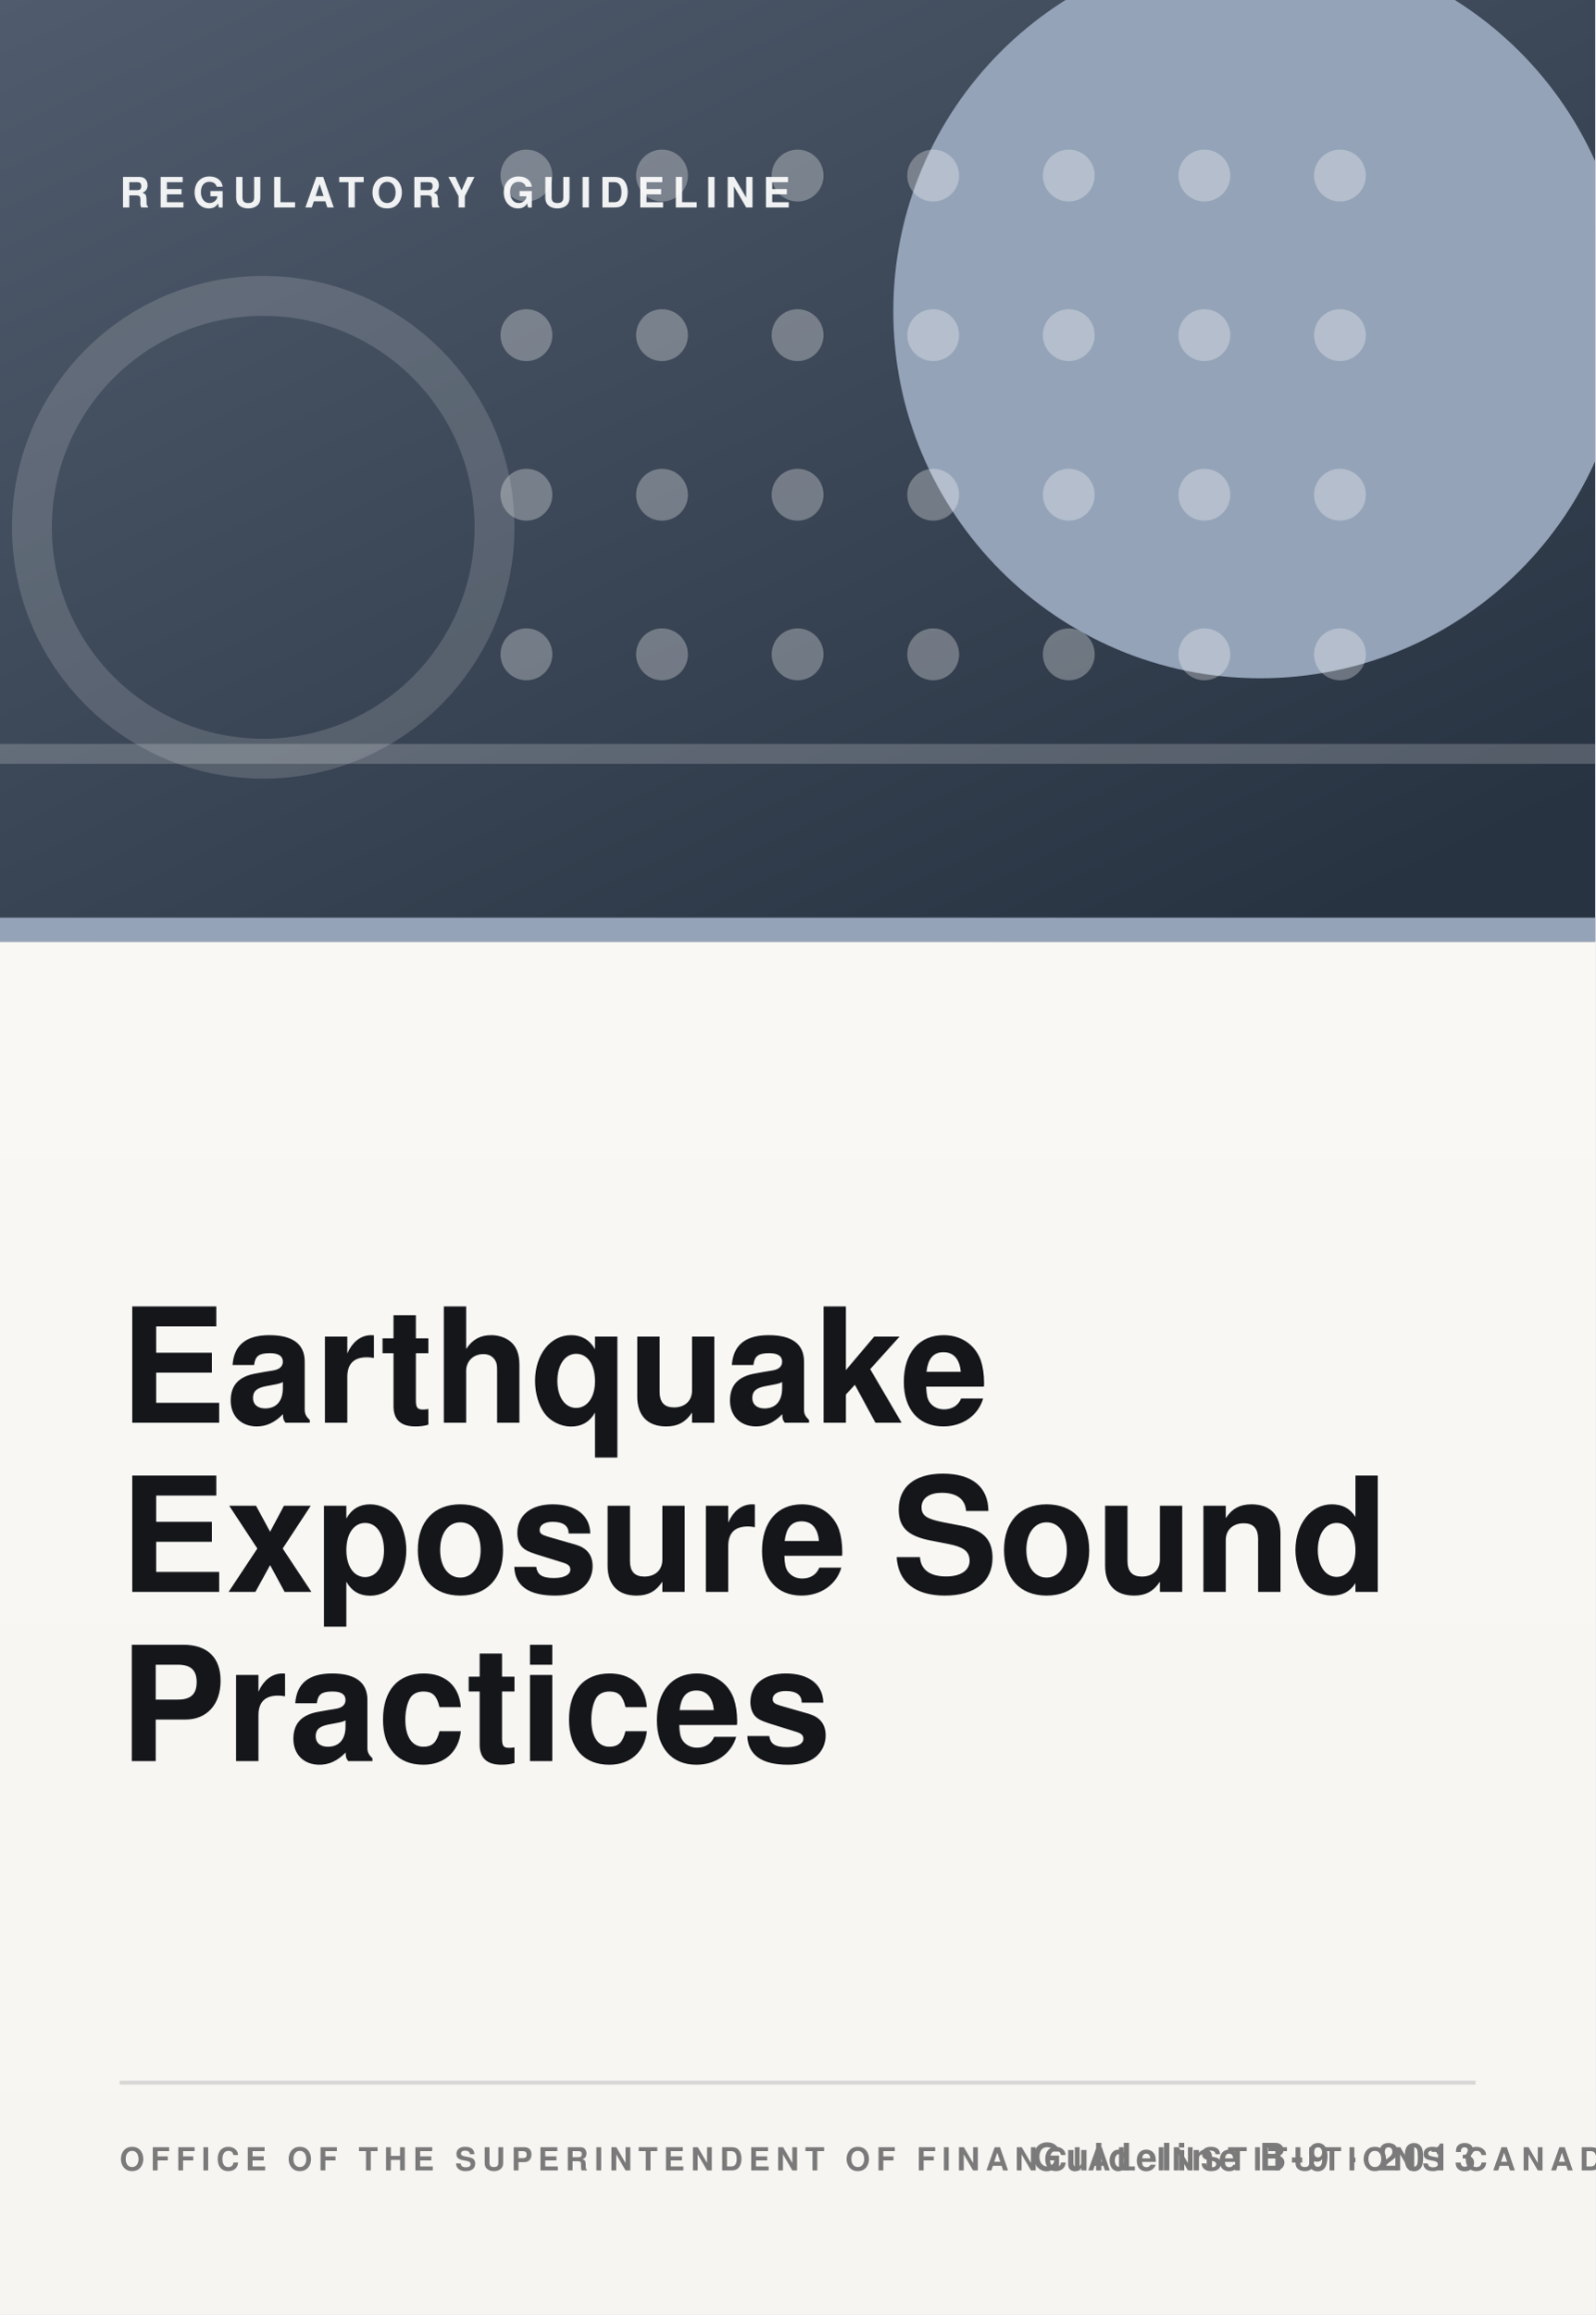
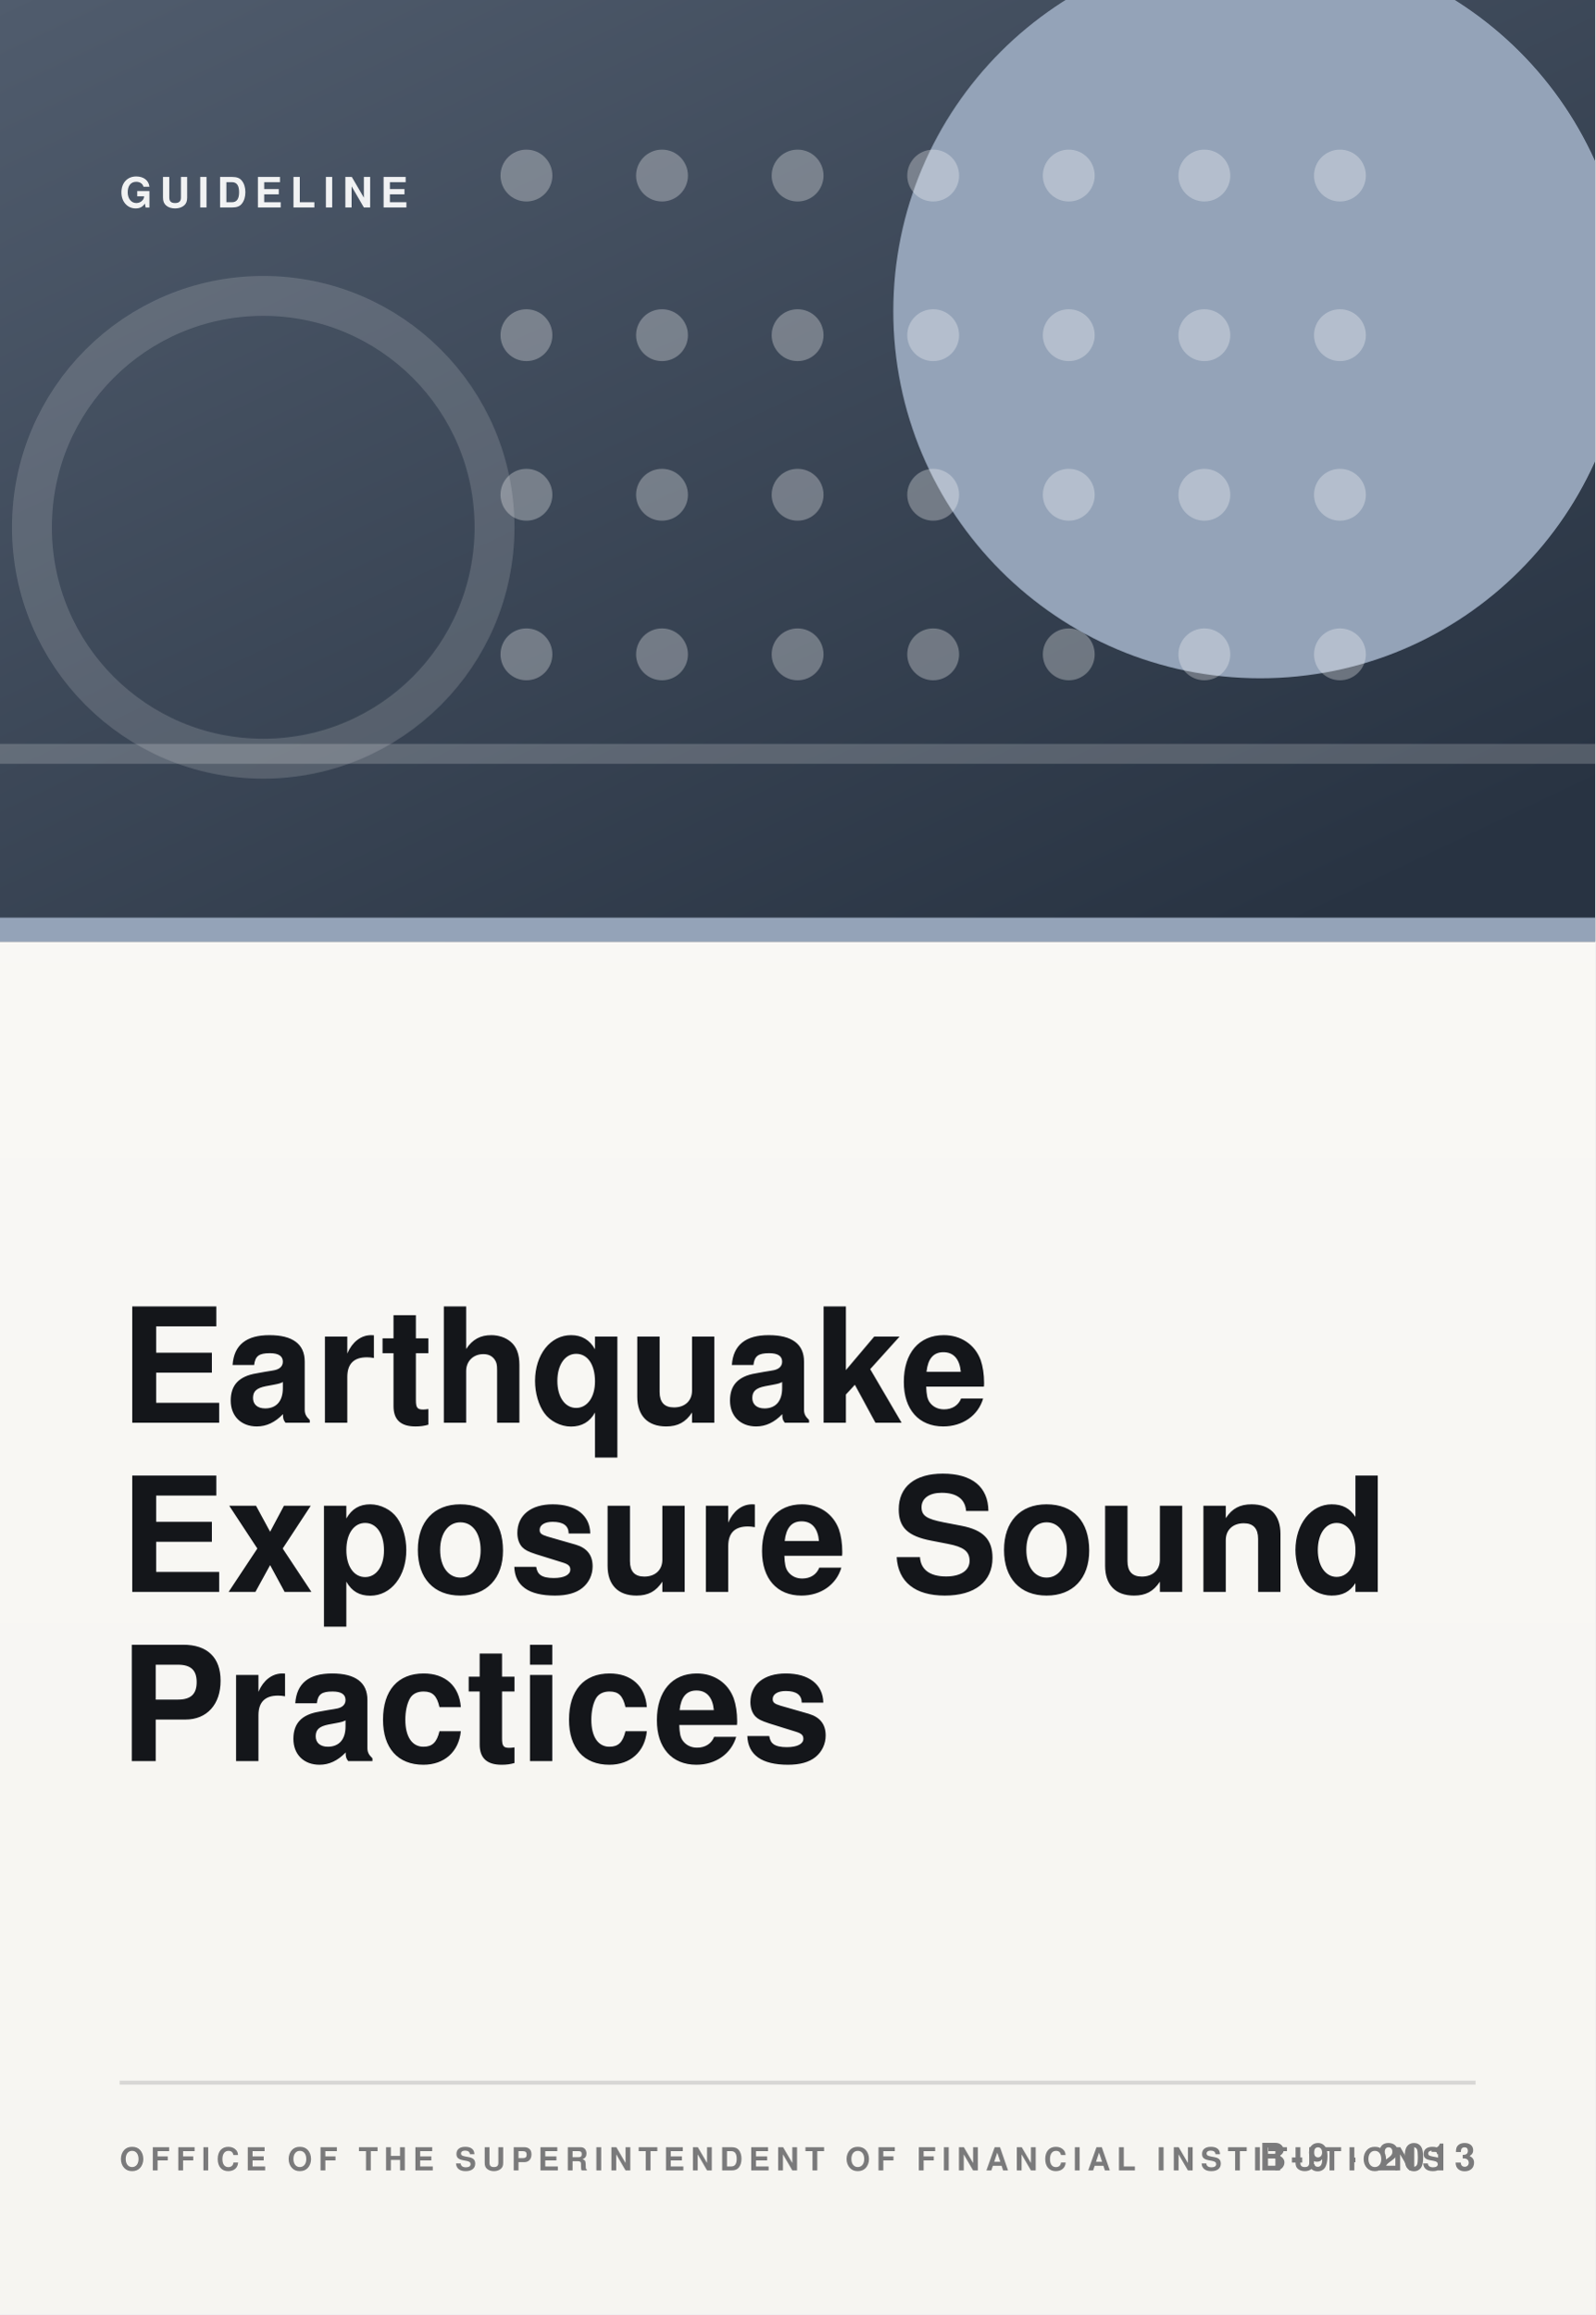
- <svg xmlns="http://www.w3.org/2000/svg" viewBox="0 0 400 580" width="400" height="580" role="img" aria-label="Cover of Earthquake Exposure Sound Practices — Office of the Superintendent of Financial Institutions Canada — 2013">
+ <svg xmlns="http://www.w3.org/2000/svg" viewBox="0 0 400 580" width="400" height="580" role="img" aria-label="Cover of Earthquake Exposure Sound Practices — Office of the Superintendent of Financial Institutions — 2013">
  <defs>
-     <linearGradient id="band-34bca90" x1="0" y1="0" x2="0.8" y2="1">
+     <linearGradient id="band-4d31069" x1="0" y1="0" x2="0.8" y2="1">
      <stop offset="0" stop-color="#505c6d" />
      <stop offset="1" stop-color="#283342" />
    </linearGradient>
-     <linearGradient id="paper-34bca90" x1="0" y1="0" x2="0" y2="1">
+     <linearGradient id="paper-4d31069" x1="0" y1="0" x2="0" y2="1">
      <stop offset="0" stop-color="#fbfaf7" />
      <stop offset="1" stop-color="#f6f5f1" />
    </linearGradient>
-     <clipPath id="crop-34bca90">
+     <clipPath id="crop-4d31069">
      <rect x="0" y="0" width="400" height="236" />
    </clipPath>
  </defs>
-   <rect x="0" y="0" width="400" height="580" fill="url(#paper-34bca90)" />
-   <g clip-path="url(#crop-34bca90)">
-     <rect x="0" y="0" width="400" height="236" fill="url(#band-34bca90)" />
+   <rect x="0" y="0" width="400" height="580" fill="url(#paper-4d31069)" />
+   <g clip-path="url(#crop-4d31069)">
+     <rect x="0" y="0" width="400" height="236" fill="url(#band-4d31069)" />
    <circle cx="66" cy="132.16" r="58" fill="none" stroke="#ffffff" stroke-width="10" opacity="0.15" />
    <rect x="0" y="186.44" width="400" height="5" fill="#ffffff" opacity="0.2" />
    <circle cx="316" cy="78" r="92" fill="#94a3b8" />
    <circle cx="132" cy="44" r="6.5" fill="#ffffff" opacity="0.3" />
    <circle cx="166" cy="44" r="6.5" fill="#ffffff" opacity="0.3" />
    <circle cx="200" cy="44" r="6.5" fill="#ffffff" opacity="0.3" />
    <circle cx="234" cy="44" r="6.5" fill="#ffffff" opacity="0.3" />
    <circle cx="268" cy="44" r="6.5" fill="#ffffff" opacity="0.3" />
    <circle cx="302" cy="44" r="6.5" fill="#ffffff" opacity="0.3" />
    <circle cx="336" cy="44" r="6.5" fill="#ffffff" opacity="0.3" />
    <circle cx="132" cy="84" r="6.5" fill="#ffffff" opacity="0.3" />
    <circle cx="166" cy="84" r="6.5" fill="#ffffff" opacity="0.3" />
    <circle cx="200" cy="84" r="6.5" fill="#ffffff" opacity="0.3" />
    <circle cx="234" cy="84" r="6.5" fill="#ffffff" opacity="0.3" />
    <circle cx="268" cy="84" r="6.5" fill="#ffffff" opacity="0.3" />
    <circle cx="302" cy="84" r="6.5" fill="#ffffff" opacity="0.3" />
    <circle cx="336" cy="84" r="6.5" fill="#ffffff" opacity="0.3" />
    <circle cx="132" cy="124" r="6.5" fill="#ffffff" opacity="0.3" />
    <circle cx="166" cy="124" r="6.5" fill="#ffffff" opacity="0.3" />
    <circle cx="200" cy="124" r="6.5" fill="#ffffff" opacity="0.3" />
    <circle cx="234" cy="124" r="6.5" fill="#ffffff" opacity="0.3" />
    <circle cx="268" cy="124" r="6.5" fill="#ffffff" opacity="0.3" />
    <circle cx="302" cy="124" r="6.5" fill="#ffffff" opacity="0.3" />
    <circle cx="336" cy="124" r="6.5" fill="#ffffff" opacity="0.3" />
    <circle cx="132" cy="164" r="6.5" fill="#ffffff" opacity="0.3" />
    <circle cx="166" cy="164" r="6.5" fill="#ffffff" opacity="0.3" />
    <circle cx="200" cy="164" r="6.5" fill="#ffffff" opacity="0.3" />
    <circle cx="234" cy="164" r="6.5" fill="#ffffff" opacity="0.3" />
    <circle cx="268" cy="164" r="6.5" fill="#ffffff" opacity="0.3" />
    <circle cx="302" cy="164" r="6.5" fill="#ffffff" opacity="0.3" />
    <circle cx="336" cy="164" r="6.5" fill="#ffffff" opacity="0.3" />
  </g>
  <rect x="0" y="230" width="400" height="6" fill="#94a3b8" />
-   <text x="30" y="52" font-family="'Helvetica Neue', Helvetica, Arial, sans-serif" font-size="10.5" font-weight="700" fill="#ffffff" text-anchor="start" letter-spacing="1.9" opacity="0.92">REGULATORY GUIDELINE</text>
+   <text x="30" y="52" font-family="'Helvetica Neue', Helvetica, Arial, sans-serif" font-size="10.5" font-weight="700" fill="#ffffff" text-anchor="start" letter-spacing="1.9" opacity="0.92">GUIDELINE</text>
  <text x="30" y="356.6" font-family="'Helvetica Neue', Helvetica, Arial, sans-serif" font-size="40" font-weight="700" fill="#14161a" text-anchor="start">Earthquake</text>
  <text x="30" y="399" font-family="'Helvetica Neue', Helvetica, Arial, sans-serif" font-size="40" font-weight="700" fill="#14161a" text-anchor="start">Exposure Sound</text>
  <text x="30" y="441.4" font-family="'Helvetica Neue', Helvetica, Arial, sans-serif" font-size="40" font-weight="700" fill="#14161a" text-anchor="start">Practices</text>
  <line x1="30" y1="522" x2="370" y2="522" stroke="#14161a" stroke-width="1" opacity="0.14" />
-   <text x="30" y="544" font-family="'Helvetica Neue', Helvetica, Arial, sans-serif" font-size="8" font-weight="700" fill="#7a7a7b" text-anchor="start" letter-spacing="1.5">OFFICE OF THE SUPERINTENDENT OF FINANCIAL INSTITUTIONS CANADA</text>
-   <text x="370" y="544" font-family="'Helvetica Neue', Helvetica, Arial, sans-serif" font-size="9.5" font-weight="600" fill="#7a7a7b" text-anchor="end" letter-spacing="1.1">Guideline B-9 · 2013</text>
+   <text x="30" y="544" font-family="'Helvetica Neue', Helvetica, Arial, sans-serif" font-size="8" font-weight="700" fill="#7a7a7b" text-anchor="start" letter-spacing="1.5">OFFICE OF THE SUPERINTENDENT OF FINANCIAL INSTITUTIONS</text>
+   <text x="370" y="544" font-family="'Helvetica Neue', Helvetica, Arial, sans-serif" font-size="9.5" font-weight="600" fill="#7a7a7b" text-anchor="end" letter-spacing="1.1">B-9 · 2013</text>
</svg>
